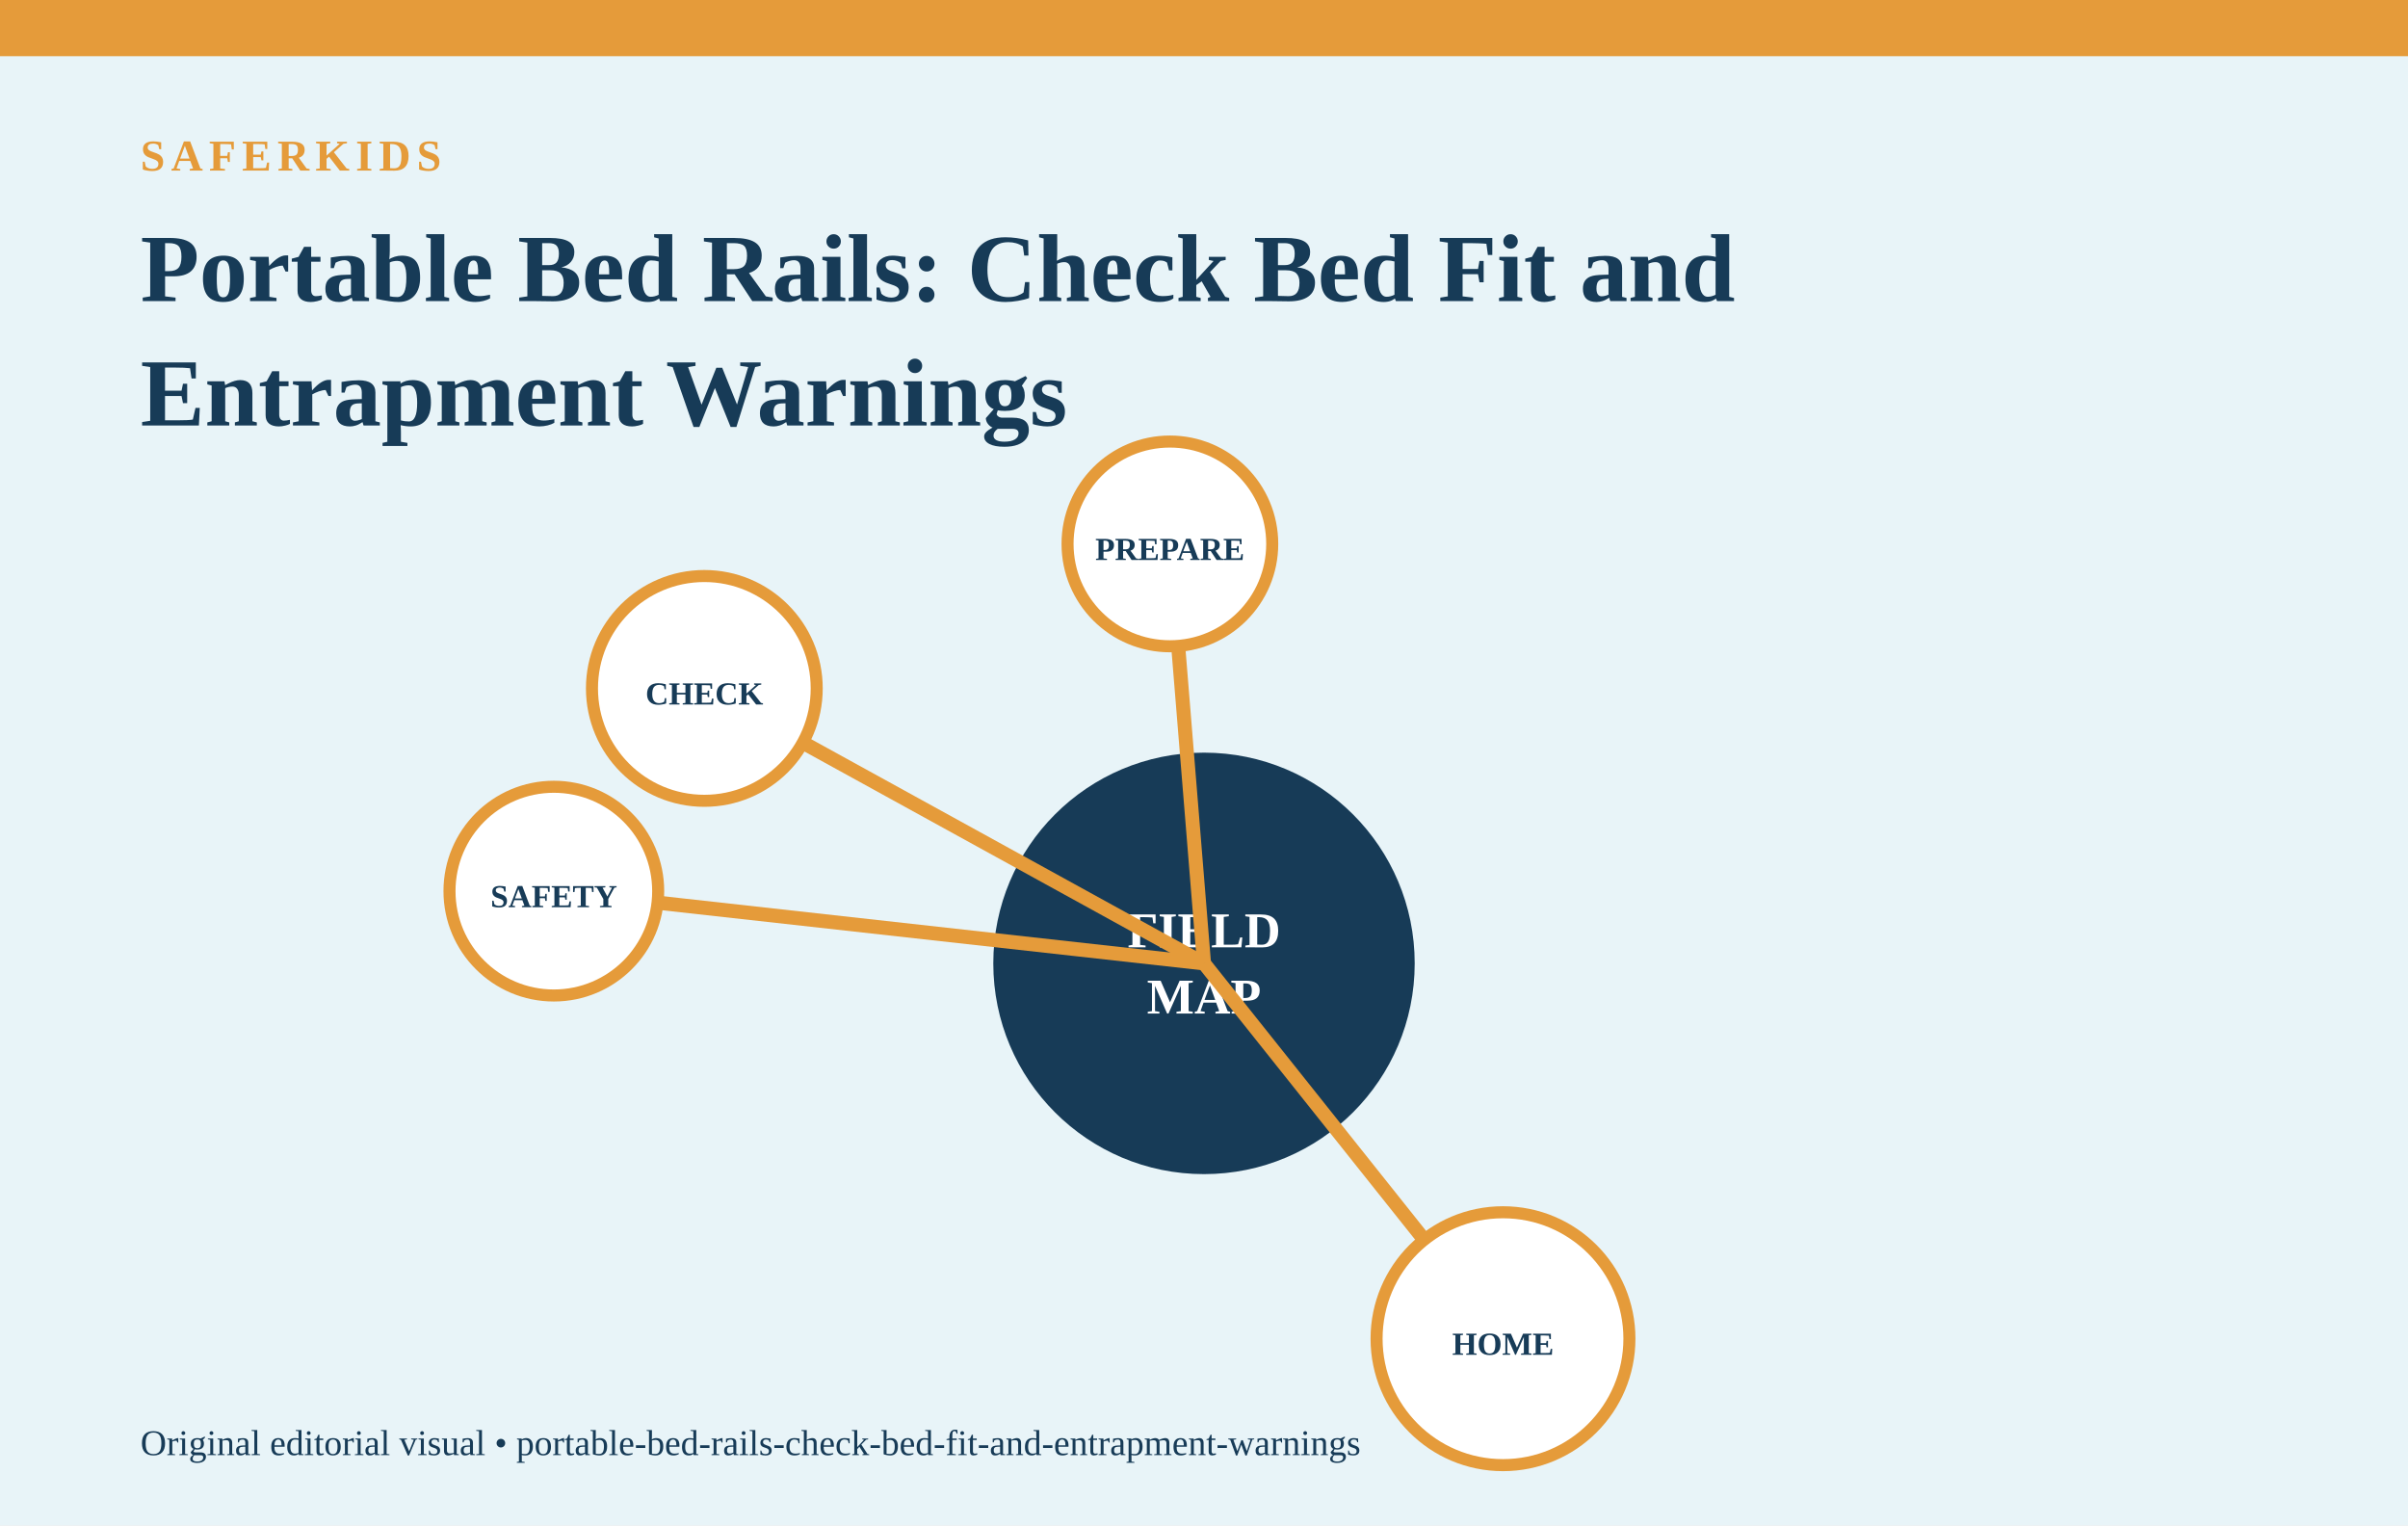
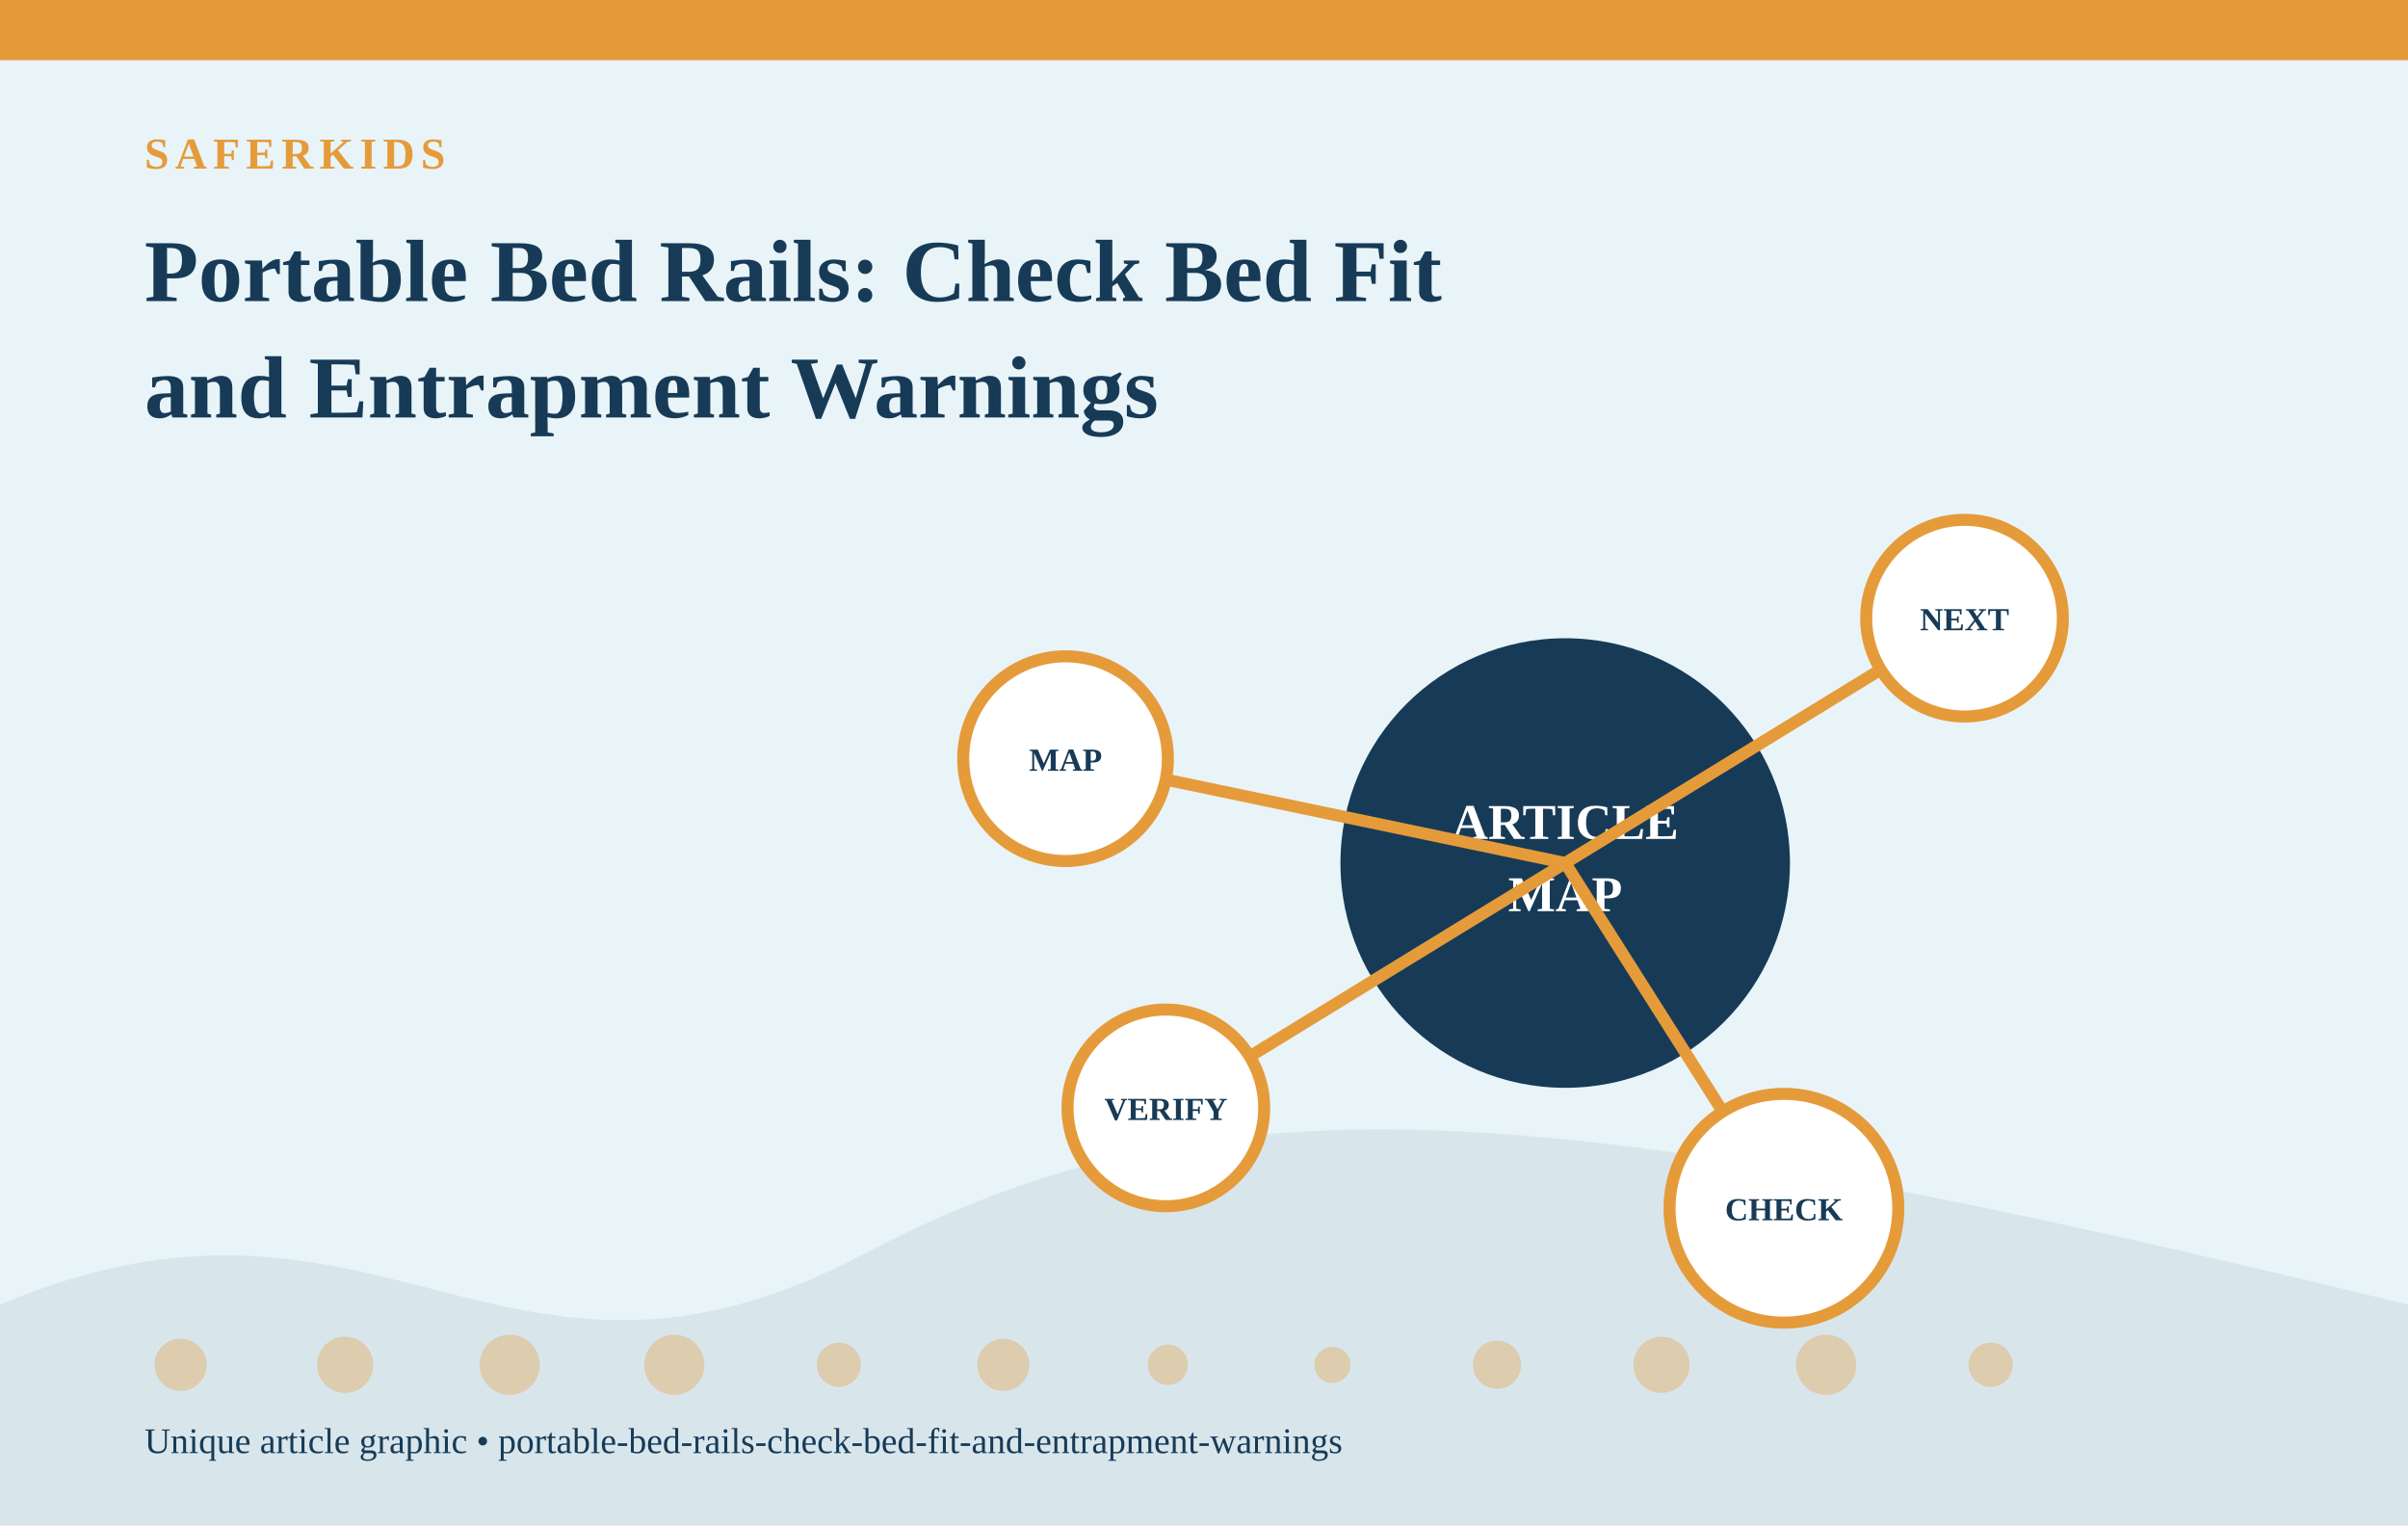
- <svg xmlns="http://www.w3.org/2000/svg" width="1200" height="760" viewBox="0 0 1200 760" role="img" aria-labelledby="t d">
-   <rect width="1200" height="760" fill="#E8F4F8" />
-   <rect width="1200" height="28" fill="#E59B3A" />
-   <text x="70" y="85" fill="#E59B3A" font-size="22" font-weight="700" letter-spacing="3">SAFERKIDS</text>
-   <text x="70" y="150" fill="#173B57" font-size="48" font-weight="700">Portable Bed Rails: Check Bed Fit and</text>
-   <text x="70" y="212" fill="#173B57" font-size="48" font-weight="700">Entrapment Warnings</text>
-   <circle cx="600" cy="480" r="105" fill="#173B57" />
-   <text x="600" y="472" text-anchor="middle" fill="white" font-size="25" font-weight="700">FIELD</text>
-   <text x="600" y="505" text-anchor="middle" fill="white" font-size="25" font-weight="700">MAP</text>
-   <g>
-     <line x1="600" y1="480" x2="749" y2="667" stroke="#E59B3A" stroke-width="7" />
-     <circle cx="749" cy="667" r="63" fill="white" stroke="#E59B3A" stroke-width="6" />
-     <text x="749" y="675" text-anchor="middle" fill="#173B57" font-size="16" font-weight="700">HOME</text>
-   </g>
-   <g>
-     <line x1="600" y1="480" x2="276" y2="444" stroke="#E59B3A" stroke-width="7" />
-     <circle cx="276" cy="444" r="52" fill="white" stroke="#E59B3A" stroke-width="6" />
-     <text x="276" y="452" text-anchor="middle" fill="#173B57" font-size="16" font-weight="700">SAFETY</text>
-   </g>
-   <g>
-     <line x1="600" y1="480" x2="583" y2="271" stroke="#E59B3A" stroke-width="7" />
-     <circle cx="583" cy="271" r="51" fill="white" stroke="#E59B3A" stroke-width="6" />
-     <text x="583" y="279" text-anchor="middle" fill="#173B57" font-size="16" font-weight="700">PREPARE</text>
-   </g>
-   <g>
-     <line x1="600" y1="480" x2="351" y2="343" stroke="#E59B3A" stroke-width="7" />
-     <circle cx="351" cy="343" r="56" fill="white" stroke="#E59B3A" stroke-width="6" />
-     <text x="351" y="351" text-anchor="middle" fill="#173B57" font-size="16" font-weight="700">CHECK</text>
-   </g>
-   <text x="70" y="725" fill="#173B57" font-size="18">Original editorial visual • portable-bed-rails-check-bed-fit-and-entrapment-warnings</text>
+ <svg xmlns="http://www.w3.org/2000/svg" width="1200" height="760" viewBox="0 0 1200 760" role="img" aria-labelledby="title desc">
+   <rect width="1200" height="760" fill="#e8f4f8" />
+   <rect width="1200" height="30" fill="#e59b3a" />
+   <path d="M0 650 C190 570 250 720 430 625 S780 548 1200 650 L1200 760 L0 760 Z" fill="#173b57" opacity="0.08" />
+   <text x="72" y="84" fill="#e59b3a" font-size="22" font-weight="800" letter-spacing="3">SAFERKIDS</text>
+   <text x="72" y="150" fill="#173b57" font-size="44" font-weight="800">Portable Bed Rails: Check Bed Fit</text>
+   <text x="72" y="208" fill="#173b57" font-size="44" font-weight="800">and Entrapment Warnings</text>
+   <circle cx="780" cy="430" r="112" fill="#173b57" />
+   <text x="780" y="418" text-anchor="middle" fill="white" font-size="25" font-weight="800">ARTICLE</text>
+   <text x="780" y="454" text-anchor="middle" fill="white" font-size="25" font-weight="800">MAP</text>
+   <line x1="780" y1="430" x2="889" y2="602" stroke="#e59b3a" stroke-width="6" />
+   <circle cx="889" cy="602" r="57" fill="white" stroke="#e59b3a" stroke-width="6" />
+   <text x="889" y="608" text-anchor="middle" fill="#173b57" font-size="16" font-weight="800">CHECK</text>
+   <line x1="780" y1="430" x2="581" y2="552" stroke="#e59b3a" stroke-width="6" />
+   <circle cx="581" cy="552" r="49" fill="white" stroke="#e59b3a" stroke-width="6" />
+   <text x="581" y="558" text-anchor="middle" fill="#173b57" font-size="16" font-weight="800">VERIFY</text>
+   <line x1="780" y1="430" x2="531" y2="378" stroke="#e59b3a" stroke-width="6" />
+   <circle cx="531" cy="378" r="51" fill="white" stroke="#e59b3a" stroke-width="6" />
+   <text x="531" y="384" text-anchor="middle" fill="#173b57" font-size="16" font-weight="800">MAP</text>
+   <line x1="780" y1="430" x2="979" y2="308" stroke="#e59b3a" stroke-width="6" />
+   <circle cx="979" cy="308" r="49" fill="white" stroke="#e59b3a" stroke-width="6" />
+   <text x="979" y="314" text-anchor="middle" fill="#173b57" font-size="16" font-weight="800">NEXT</text>
+   <circle cx="90" cy="680" r="13" fill="#e59b3a" opacity="0.35" />
+   <circle cx="172" cy="680" r="14" fill="#e59b3a" opacity="0.35" />
+   <circle cx="254" cy="680" r="15" fill="#e59b3a" opacity="0.35" />
+   <circle cx="336" cy="680" r="15" fill="#e59b3a" opacity="0.35" />
+   <circle cx="418" cy="680" r="11" fill="#e59b3a" opacity="0.35" />
+   <circle cx="500" cy="680" r="13" fill="#e59b3a" opacity="0.35" />
+   <circle cx="582" cy="680" r="10" fill="#e59b3a" opacity="0.35" />
+   <circle cx="664" cy="680" r="9" fill="#e59b3a" opacity="0.35" />
+   <circle cx="746" cy="680" r="12" fill="#e59b3a" opacity="0.35" />
+   <circle cx="828" cy="680" r="14" fill="#e59b3a" opacity="0.35" />
+   <circle cx="910" cy="680" r="15" fill="#e59b3a" opacity="0.35" />
+   <circle cx="992" cy="680" r="11" fill="#e59b3a" opacity="0.35" />
+   <text x="72" y="724" fill="#173b57" font-size="18">Unique article graphic • portable-bed-rails-check-bed-fit-and-entrapment-warnings</text>
</svg>
